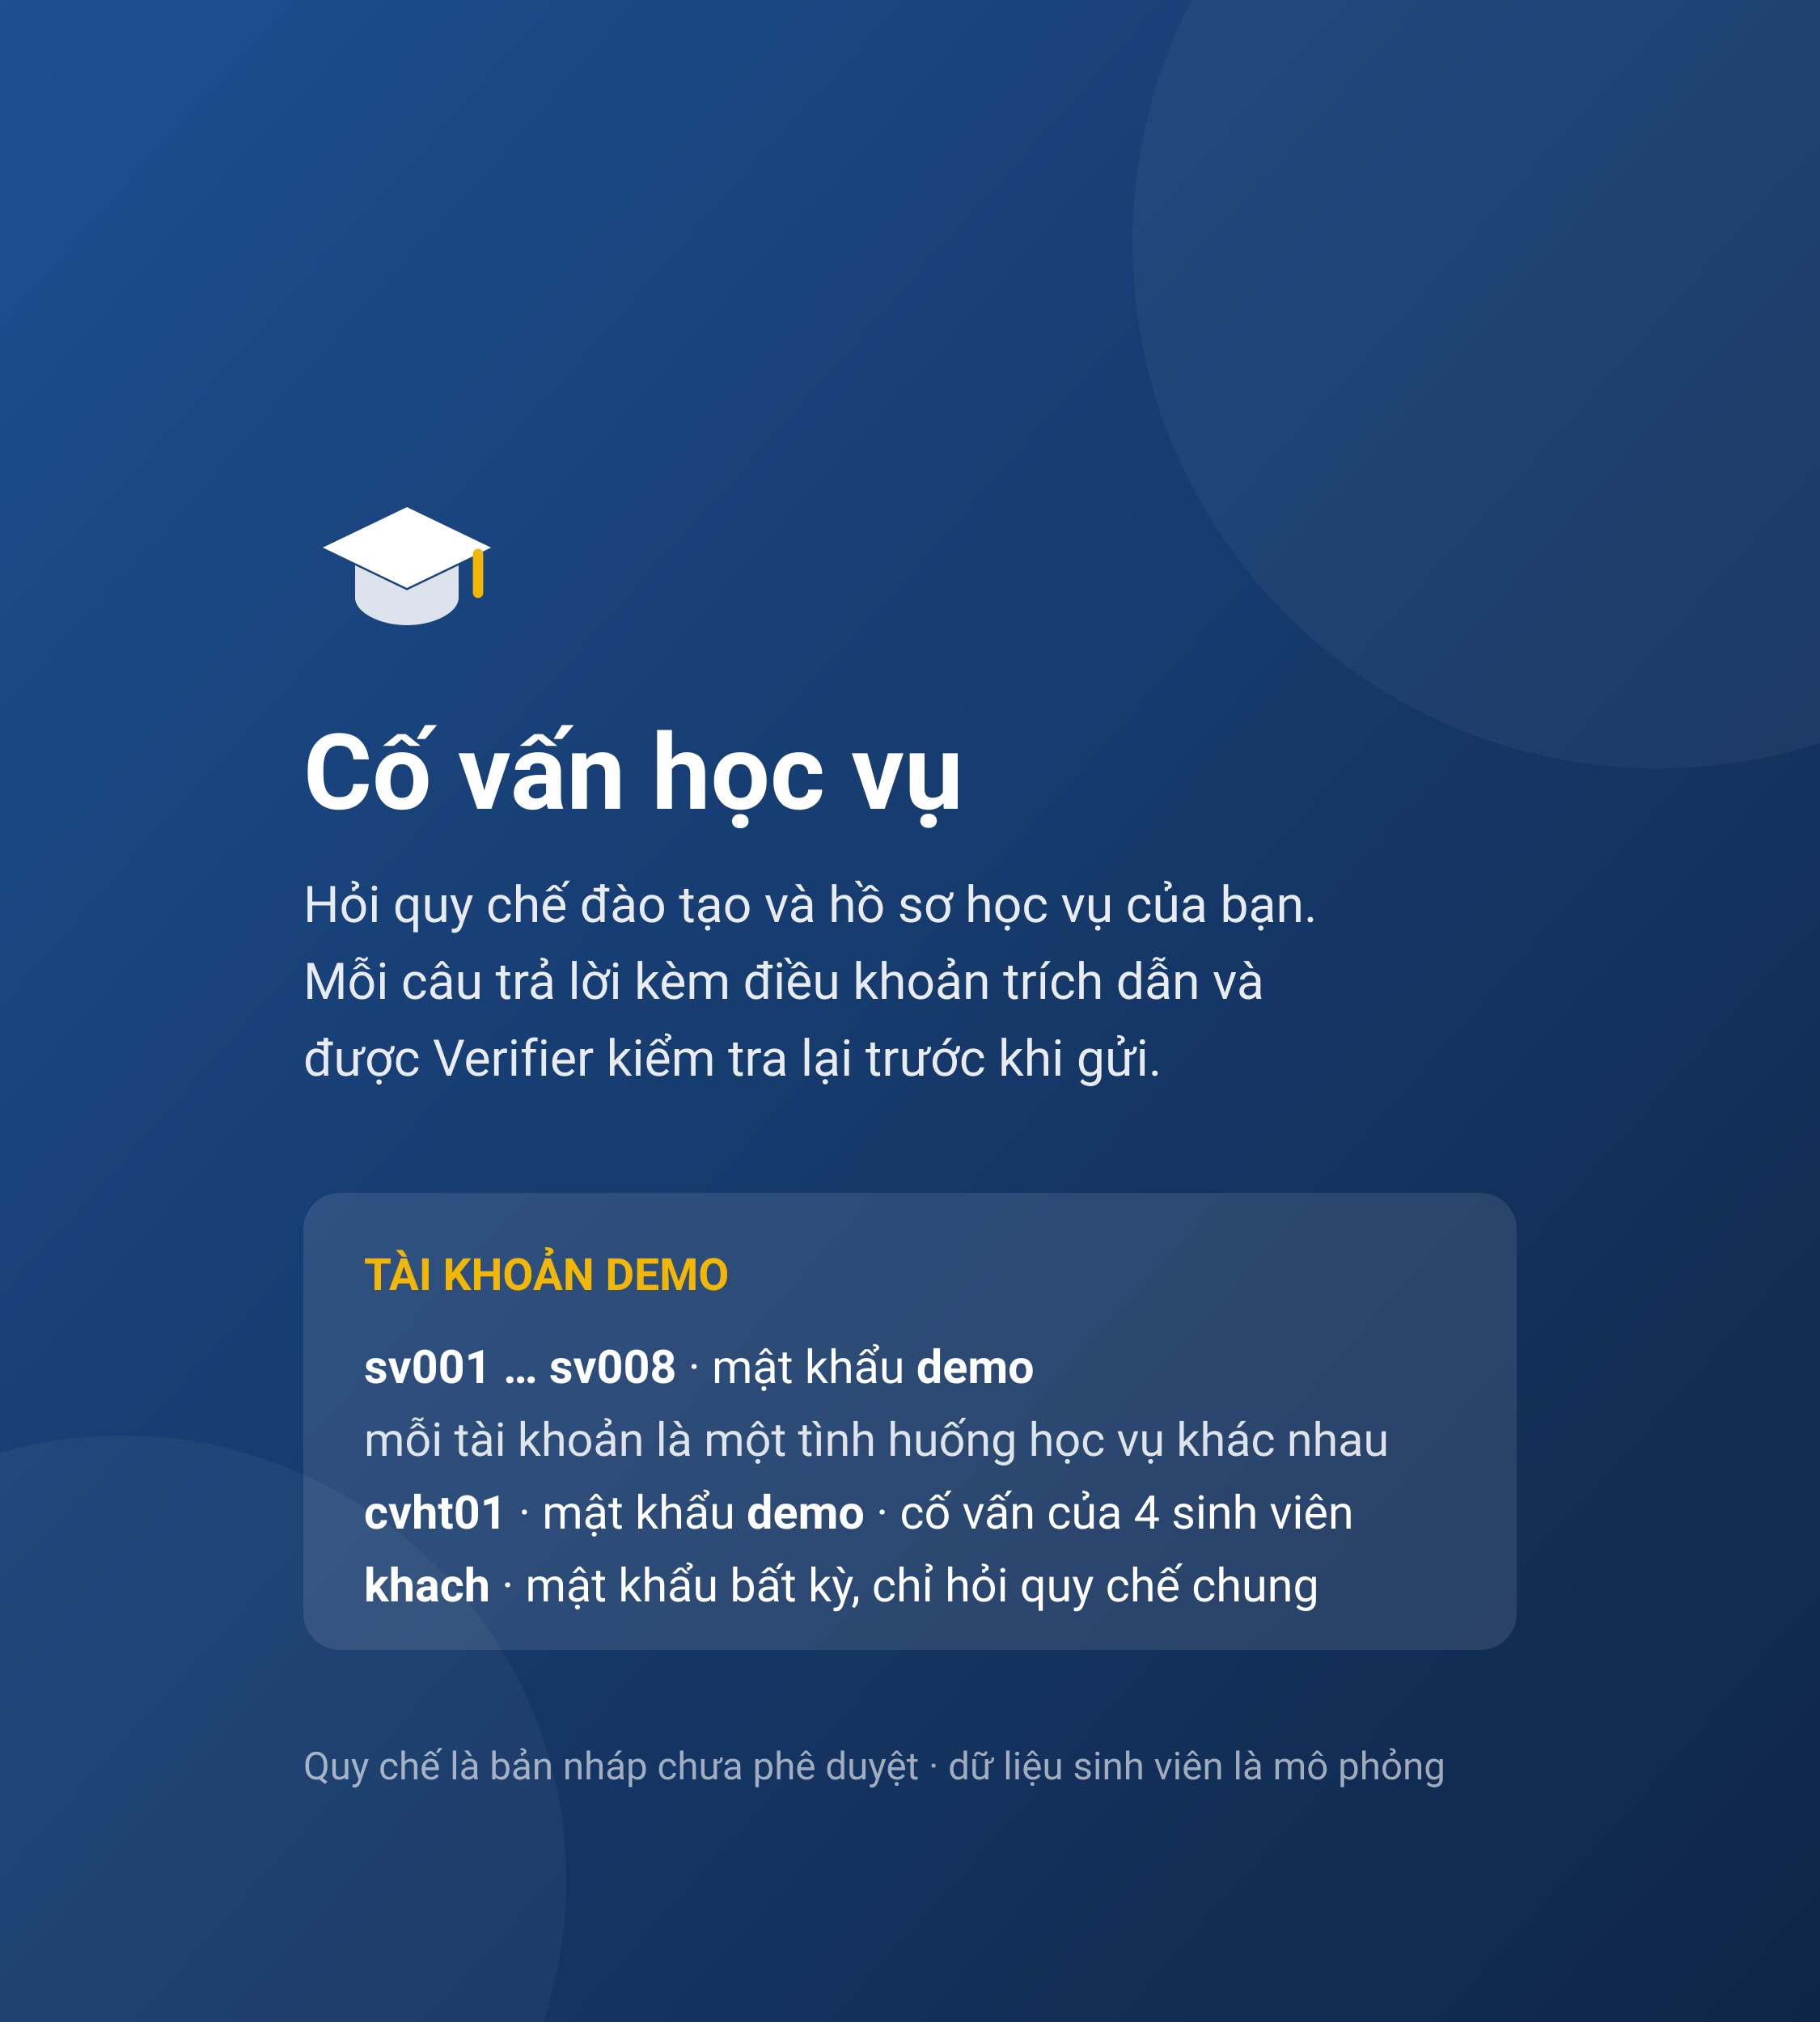
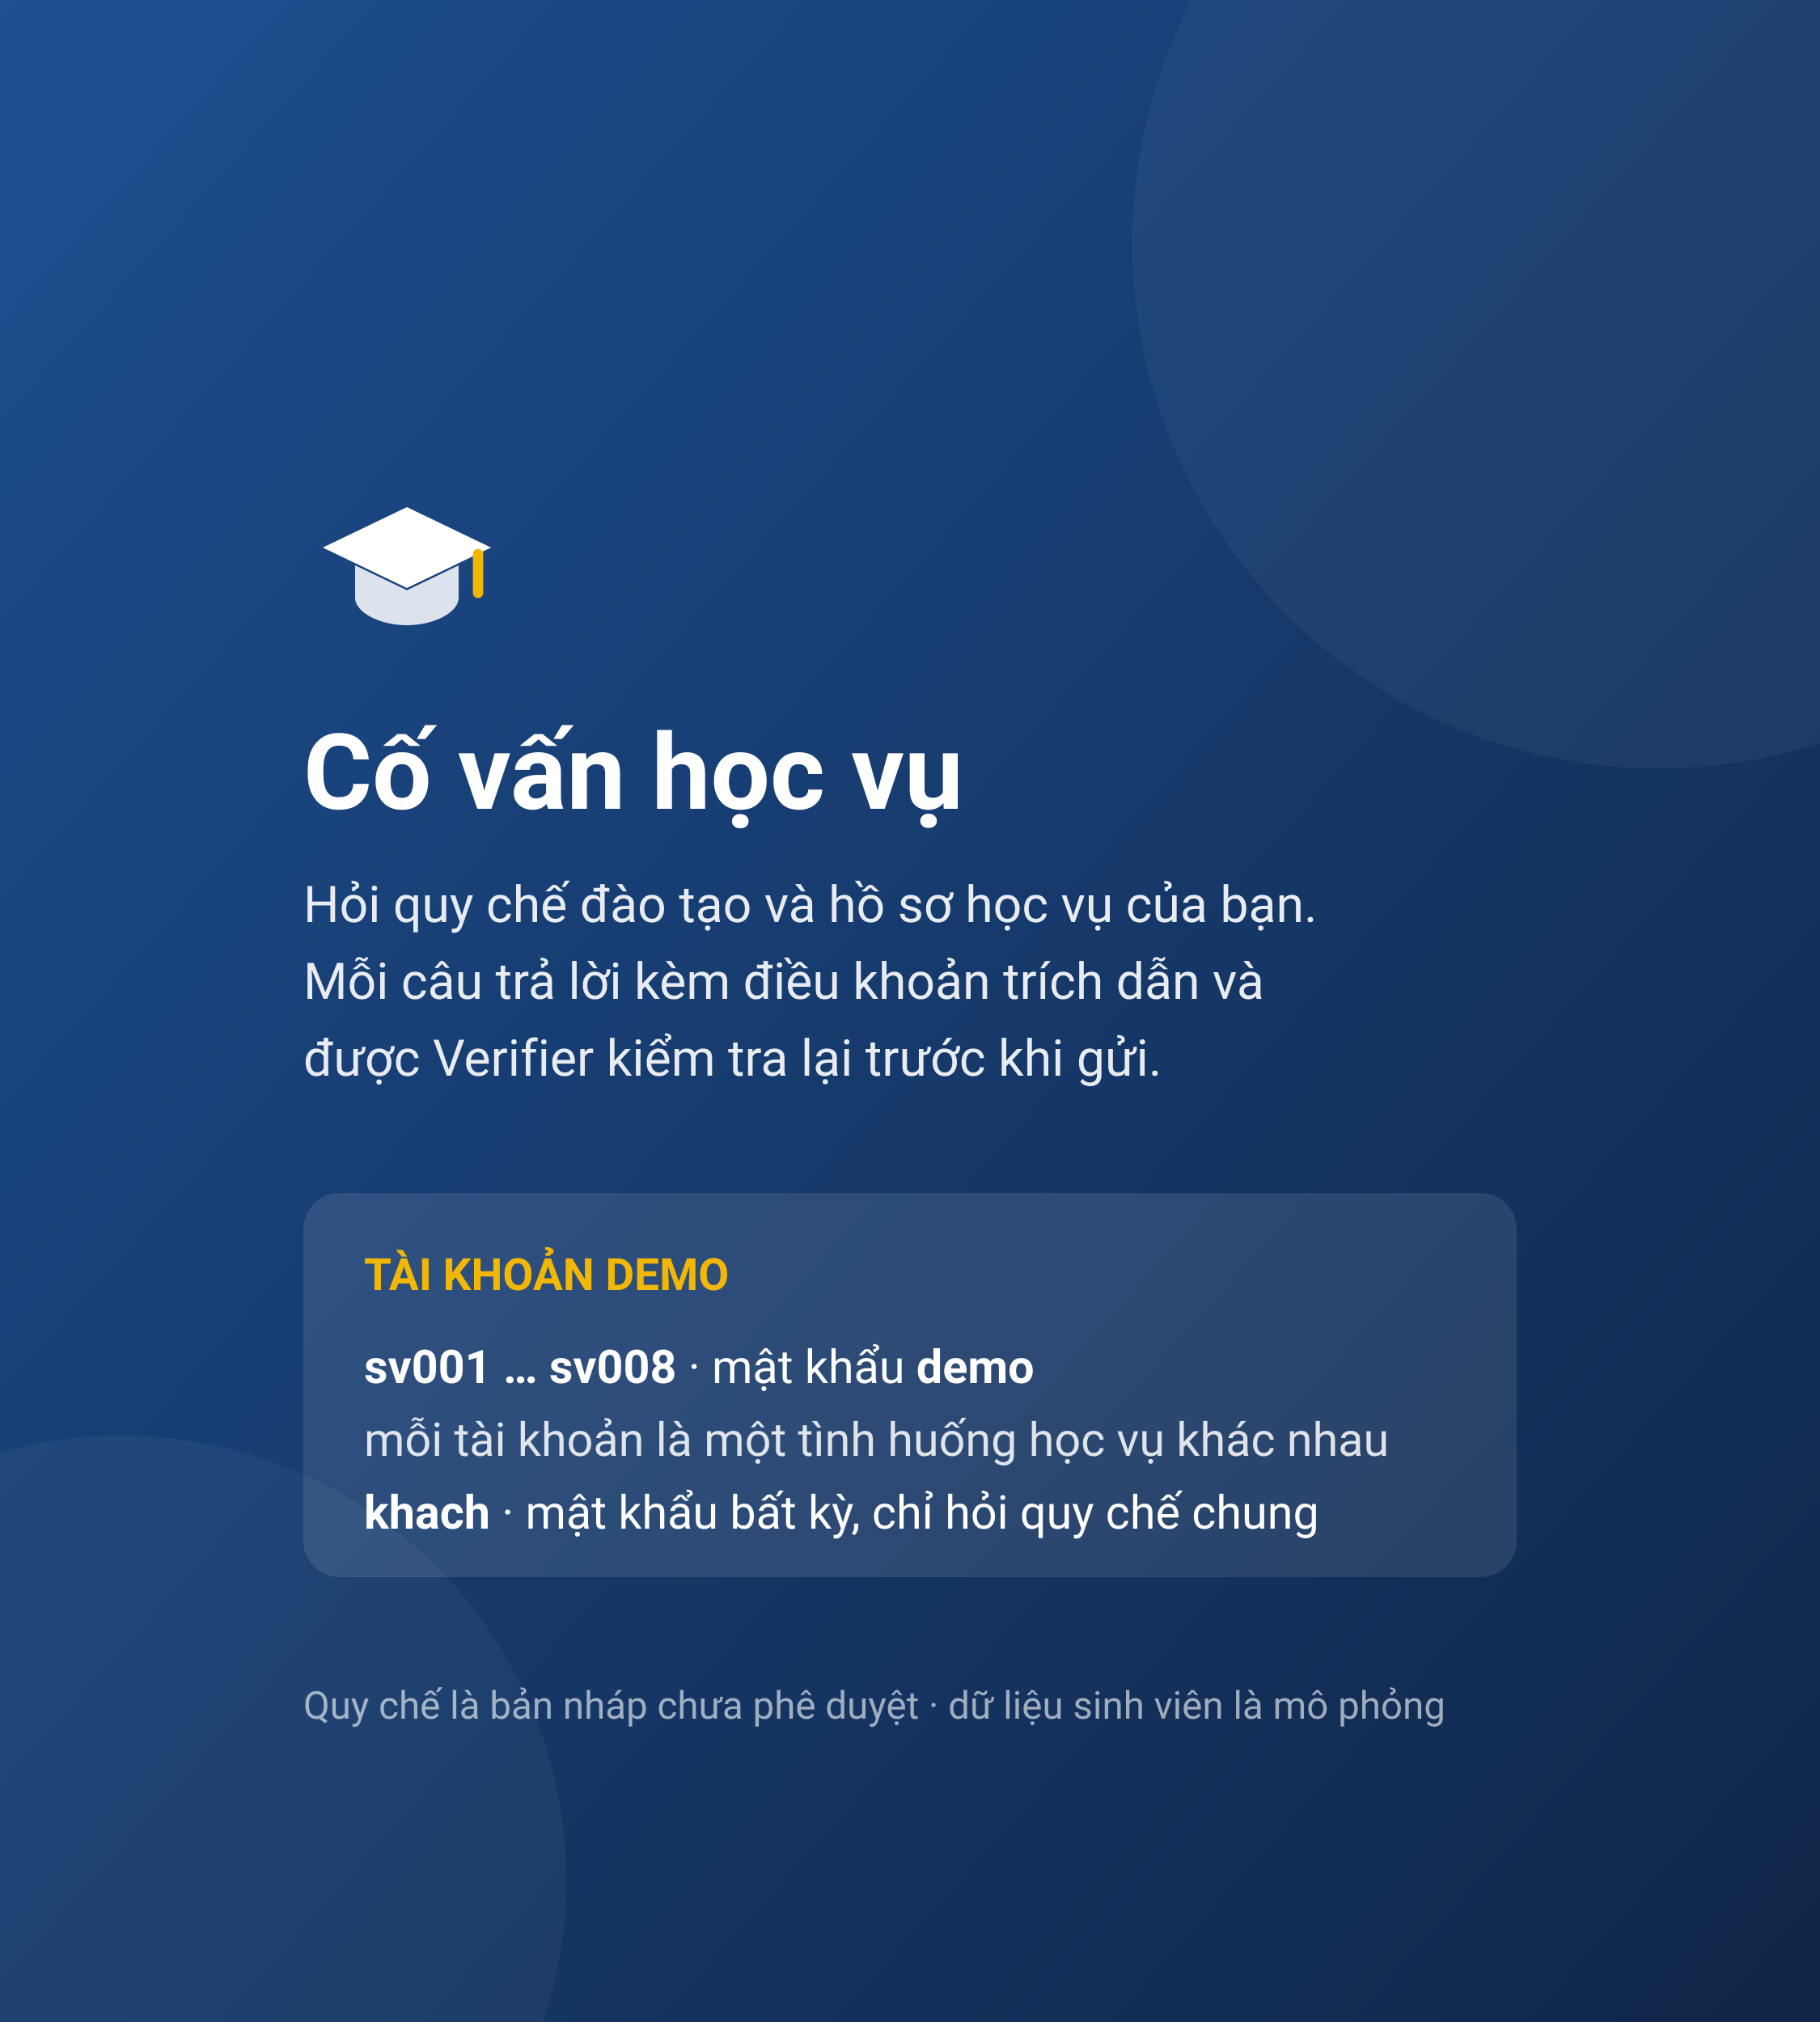
<svg xmlns="http://www.w3.org/2000/svg" width="900" height="1000" viewBox="0 0 900 1000">
  <defs>
    <linearGradient id="bg" x1="0" y1="0" x2="1" y2="1">
      <stop offset="0" stop-color="#1d4f91" />
      <stop offset="1" stop-color="#0f2547" />
    </linearGradient>
  </defs>
  <rect width="900" height="1000" fill="url(#bg)" />
  <circle cx="820" cy="120" r="260" fill="#fff" opacity=".04" />
  <circle cx="60" cy="930" r="220" fill="#fff" opacity=".04" />
  <g font-family="system-ui, -apple-system, 'Segoe UI', Roboto, sans-serif" fill="#fff">
    <g transform="translate(150 230) scale(1.6)">
      <path d="M32 13 58 25.5 32 38 6 25.5Z" fill="#fff" />
      <path d="M16 31v10c0 4.5 7.5 8.5 16 8.5S48 45.5 48 41V31l-16 7.7Z" fill="#fff" opacity=".85" />
      <path d="M54 27.5v12" stroke="#f2b705" stroke-width="3.2" stroke-linecap="round" />
    </g>
    <text x="150" y="400" font-size="52" font-weight="700">Cố vấn học vụ</text>
    <g font-size="25" opacity=".9">
      <text x="150" y="456">Hỏi quy chế đào tạo và hồ sơ học vụ của bạn.</text>
      <text x="150" y="494">Mỗi câu trả lời kèm điều khoản trích dẫn và</text>
      <text x="150" y="532">được Verifier kiểm tra lại trước khi gửi.</text>
    </g>
-     <rect x="150" y="590" width="600" height="226" rx="18" fill="#fff" opacity=".1" />
+     <rect x="150" y="590" width="600" height="190" rx="18" fill="#fff" opacity=".1" />
    <text x="180" y="638" font-size="22" font-weight="700" fill="#f2b705">TÀI KHOẢN DEMO</text>
    <g font-size="23">
      <text x="180" y="684">
        <tspan font-weight="700">sv001 … sv008</tspan> · mật khẩu <tspan font-weight="700">demo</tspan>
      </text>
      <text x="180" y="720" opacity=".85">mỗi tài khoản là một tình huống học vụ khác nhau</text>
      <text x="180" y="756">
-         <tspan font-weight="700">cvht01</tspan> · mật khẩu <tspan font-weight="700">demo</tspan> · cố vấn của 4 sinh viên</text>
-       <text x="180" y="792">
        <tspan font-weight="700">khach</tspan> · mật khẩu bất kỳ, chỉ hỏi quy chế chung</text>
    </g>
-     <text x="150" y="880" font-size="19" opacity=".6">Quy chế là bản nháp chưa phê duyệt · dữ liệu sinh viên là mô phỏng</text>
+     <text x="150" y="850" font-size="19" opacity=".6">Quy chế là bản nháp chưa phê duyệt · dữ liệu sinh viên là mô phỏng</text>
  </g>
</svg>
